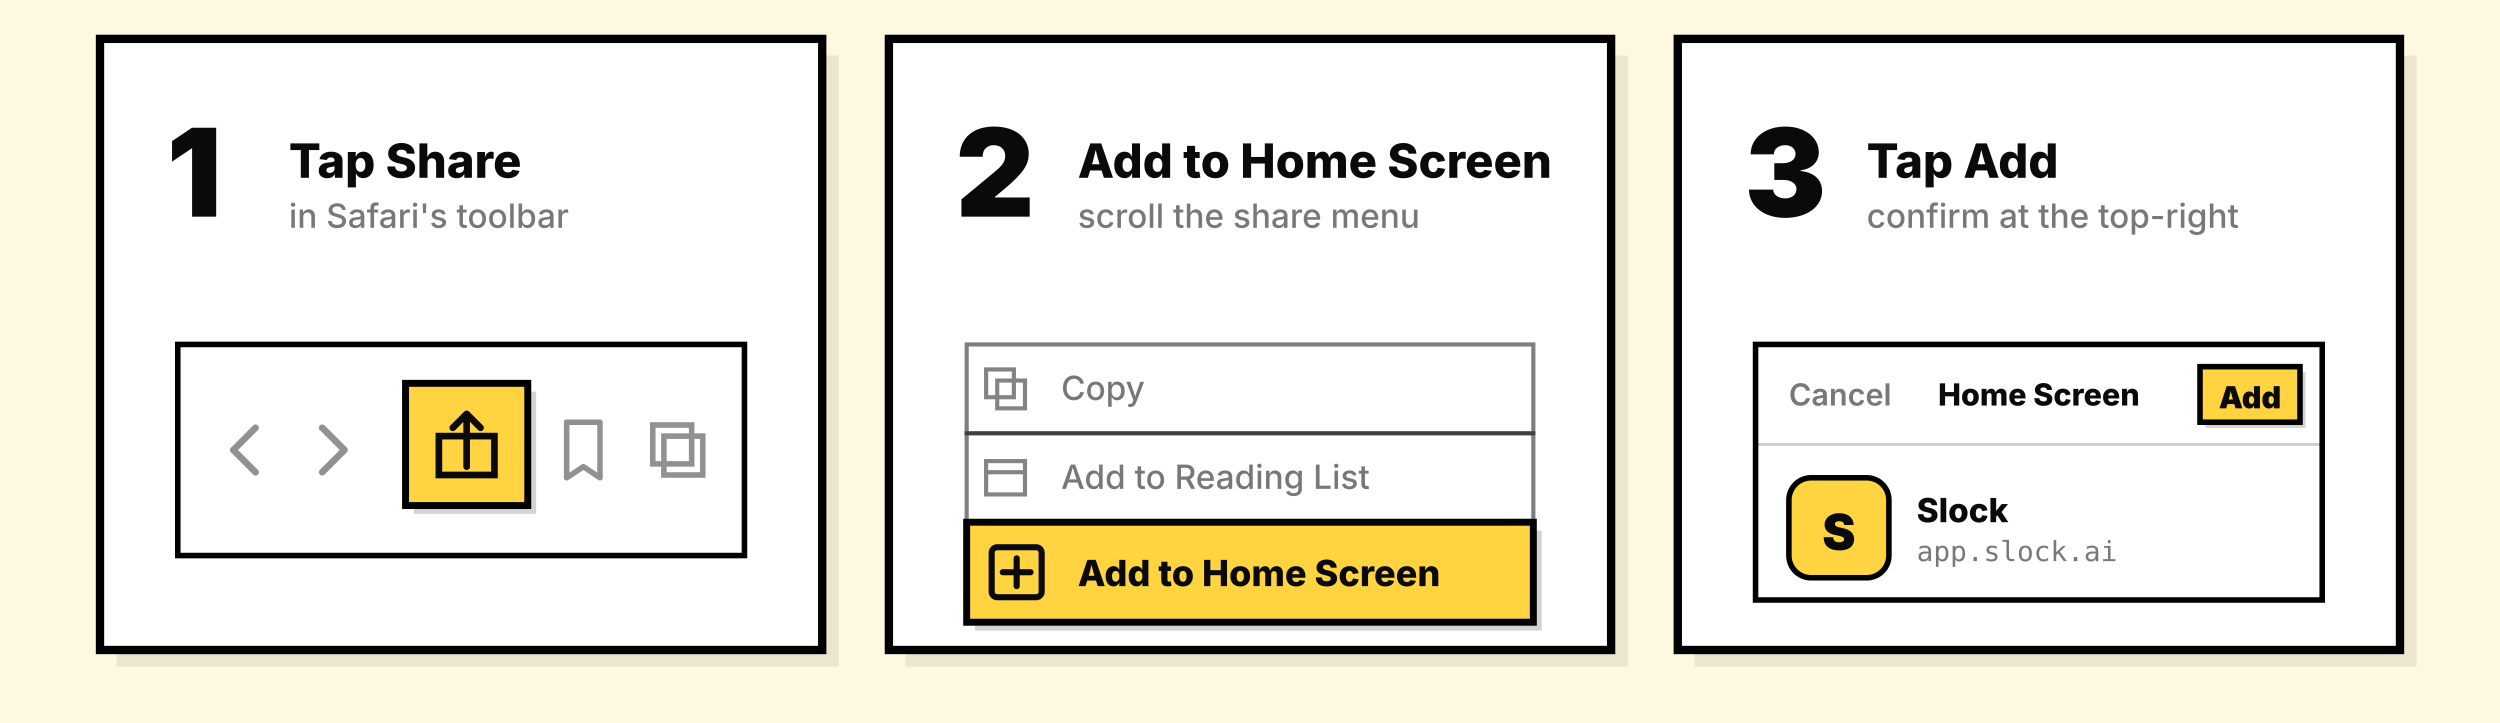
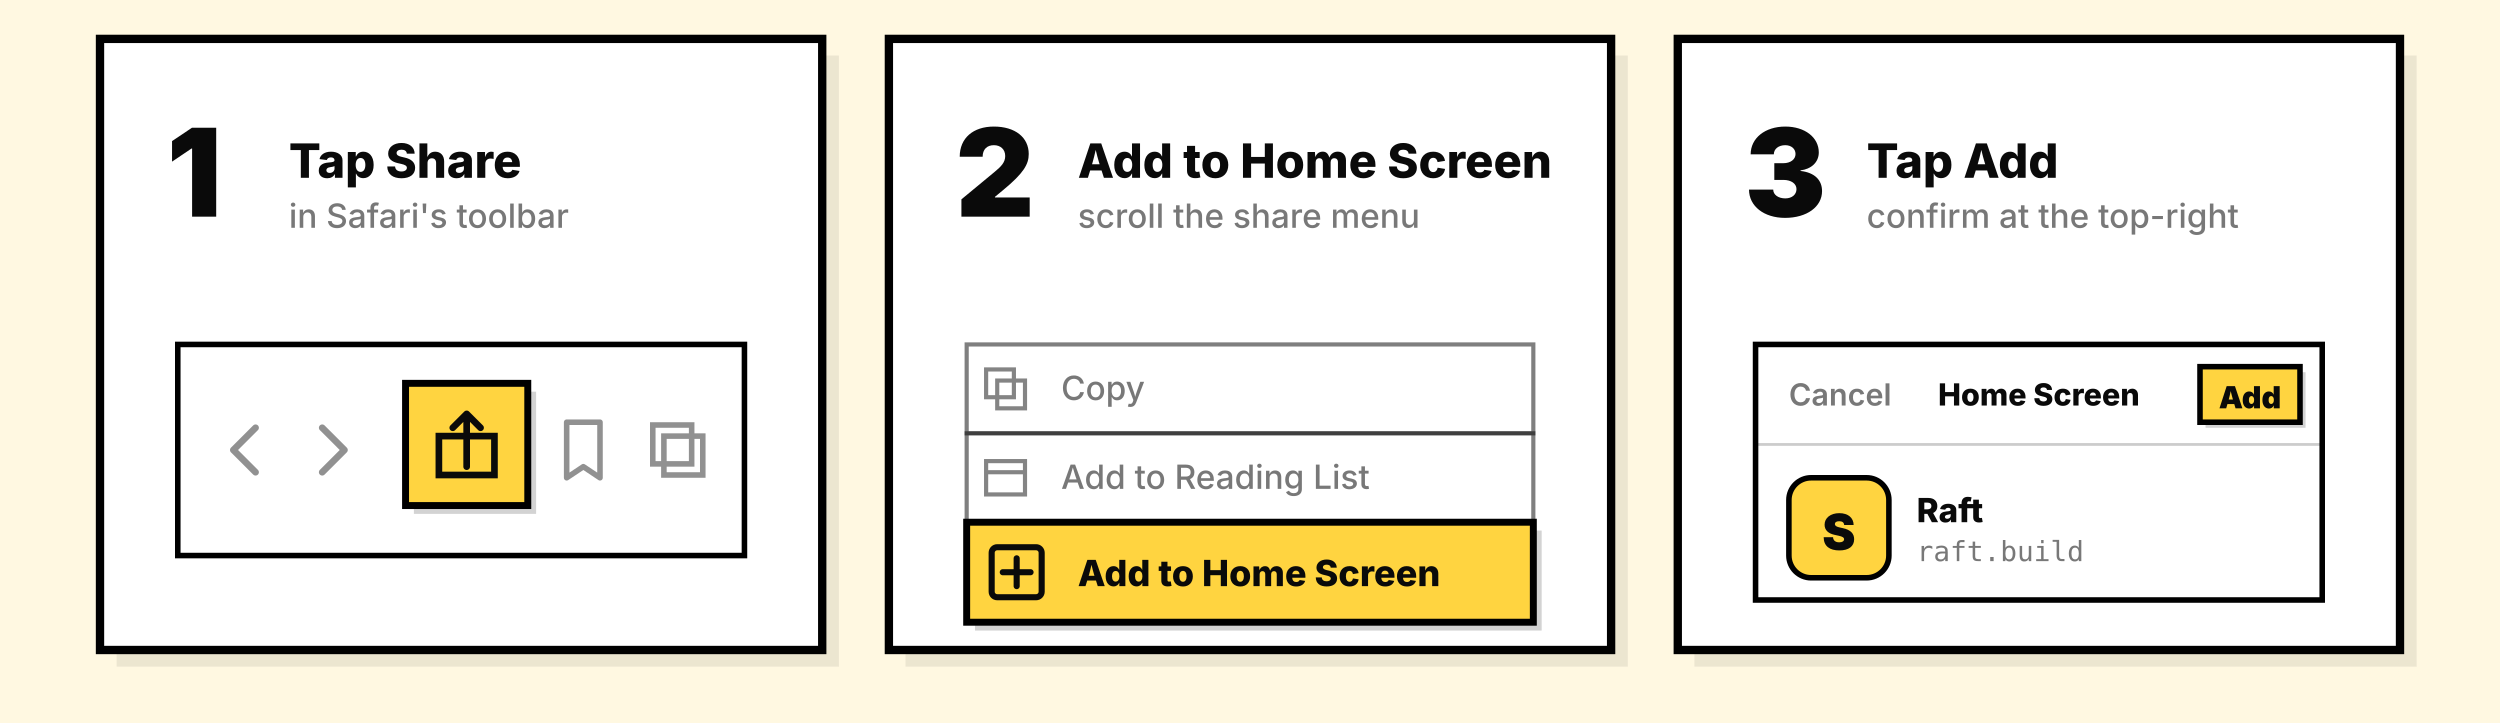
<svg xmlns="http://www.w3.org/2000/svg" viewBox="0 86 900 260" font-family="Inter, -apple-system, BlinkMacSystemFont, 'Segoe UI', system-ui, sans-serif">
  <rect width="900" height="360" fill="#FFF8E1" />
-   <text x="36" y="44" font-size="22" font-weight="800" fill="#0A0A0A">Add Slock to your Home Screen</text>
-   <text x="36" y="68" font-size="14" font-weight="500" fill="#0A0A0A" opacity="0.6">Open Slock as a fullscreen app — faster, more focused.</text>
+   <text x="36" y="44" font-size="22" font-weight="800" fill="#0A0A0A">Add Raft to your Home Screen</text>
+   <text x="36" y="68" font-size="14" font-weight="500" fill="#0A0A0A" opacity="0.6">Open Raft as a fullscreen app — faster, more focused.</text>
  <g transform="translate(36, 100)">
    <rect x="6" y="6" width="260" height="220" fill="#0A0A0A" opacity="0.08" />
    <rect width="260" height="220" fill="#FFFFFF" stroke="#000000" stroke-width="3" />
    <text x="24" y="64" font-size="44" font-weight="900" fill="#0A0A0A">1</text>
    <text x="68" y="50" font-size="17" font-weight="800" fill="#0A0A0A">Tap Share</text>
    <text x="68" y="68" font-size="12" font-weight="500" fill="#0A0A0A" opacity="0.55">in Safari's toolbar</text>
    <g transform="translate(28, 110)">
      <rect width="204" height="76" fill="#FFFFFF" stroke="#000000" stroke-width="2" />
      <g transform="translate(22, 38)" stroke="#0A0A0A" stroke-width="2.4" stroke-linecap="round" stroke-linejoin="round" fill="none" opacity="0.45">
        <path d="M 6 -8 L -2 0 L 6 8" />
      </g>
      <g transform="translate(58, 38)" stroke="#0A0A0A" stroke-width="2.4" stroke-linecap="round" stroke-linejoin="round" fill="none" opacity="0.45">
        <path d="M -6 -8 L 2 0 L -6 8" />
      </g>
      <g transform="translate(82, 14)">
        <rect x="3" y="3" width="44" height="44" fill="#0A0A0A" opacity="0.18" />
        <rect width="44" height="44" fill="#FFD440" stroke="#000000" stroke-width="2.5" />
        <g transform="translate(22, 22)">
          <rect x="-10" y="-3" width="20" height="14" fill="none" stroke="#0A0A0A" stroke-width="2.4" />
          <path d="M 0 -11 L 0 8 M -5 -6 L 0 -11 L 5 -6" fill="none" stroke="#0A0A0A" stroke-width="2.4" stroke-linecap="round" stroke-linejoin="round" />
        </g>
      </g>
      <g transform="translate(146, 38)" stroke="#0A0A0A" stroke-width="2" stroke-linecap="round" stroke-linejoin="round" fill="none" opacity="0.45">
        <path d="M -6 -10 L -6 10 L 0 6 L 6 10 L 6 -10 Z" />
      </g>
      <g transform="translate(180, 38)" stroke="#0A0A0A" stroke-width="2" fill="none" opacity="0.45">
        <rect x="-9" y="-9" width="14" height="14" />
        <rect x="-5" y="-5" width="14" height="14" />
      </g>
    </g>
  </g>
  <g transform="translate(320, 100)">
    <rect x="6" y="6" width="260" height="220" fill="#0A0A0A" opacity="0.08" />
    <rect width="260" height="220" fill="#FFFFFF" stroke="#000000" stroke-width="3" />
    <text x="24" y="64" font-size="44" font-weight="900" fill="#0A0A0A">2</text>
    <text x="68" y="50" font-size="17" font-weight="800" fill="#0A0A0A">Add to Home Screen</text>
    <text x="68" y="68" font-size="12" font-weight="500" fill="#0A0A0A" opacity="0.55">scroll the share menu</text>
    <g transform="translate(28, 110)">
      <g transform="translate(0, 0)">
        <rect width="204" height="32" fill="#FFFFFF" stroke="#000000" stroke-width="1.5" opacity="0.5" />
        <g transform="translate(14, 16)" stroke="#0A0A0A" stroke-width="1.5" fill="none" opacity="0.5">
          <rect x="-7" y="-7" width="10" height="10" />
          <rect x="-3" y="-3" width="10" height="10" />
        </g>
        <text x="34" y="20" font-size="12" font-weight="500" fill="#0A0A0A" opacity="0.55">Copy</text>
      </g>
      <g transform="translate(0, 32)">
        <rect width="204" height="32" fill="#FFFFFF" stroke="#000000" stroke-width="1.5" opacity="0.5" />
        <g transform="translate(14, 16)" stroke="#0A0A0A" stroke-width="1.5" fill="none" opacity="0.5">
          <path d="M -7 -6 L 7 -6 L 7 6 L -7 6 Z M -7 -2 L 7 -2" />
        </g>
        <text x="34" y="20" font-size="12" font-weight="500" fill="#0A0A0A" opacity="0.55">Add to Reading List</text>
      </g>
      <g transform="translate(0, 64)">
        <rect x="3" y="3" width="204" height="36" fill="#0A0A0A" opacity="0.18" />
        <rect width="204" height="36" fill="#FFD440" stroke="#000000" stroke-width="2.5" />
        <g transform="translate(18, 18)" stroke="#0A0A0A" stroke-width="2.2" fill="none">
          <rect x="-9" y="-9" width="18" height="18" rx="2" />
          <line x1="0" y1="-5" x2="0" y2="5" stroke-linecap="round" />
          <line x1="-5" y1="0" x2="5" y2="0" stroke-linecap="round" />
        </g>
        <text x="40" y="23" font-size="13" font-weight="800" fill="#0A0A0A">Add to Home Screen</text>
      </g>
    </g>
  </g>
  <g transform="translate(604, 100)">
    <rect x="6" y="6" width="260" height="220" fill="#0A0A0A" opacity="0.08" />
    <rect width="260" height="220" fill="#FFFFFF" stroke="#000000" stroke-width="3" />
    <text x="24" y="64" font-size="44" font-weight="900" fill="#0A0A0A">3</text>
    <text x="68" y="50" font-size="17" font-weight="800" fill="#0A0A0A">Tap Add</text>
    <text x="68" y="68" font-size="12" font-weight="500" fill="#0A0A0A" opacity="0.55">confirm at the top-right</text>
    <g transform="translate(28, 110)">
      <rect width="204" height="92" fill="#FFFFFF" stroke="#000000" stroke-width="2" />
      <text x="12" y="22" font-size="11" font-weight="600" fill="#0A0A0A" opacity="0.55">Cancel</text>
      <text x="102" y="22" font-size="11" font-weight="800" fill="#0A0A0A" text-anchor="middle">Home Screen</text>
      <g transform="translate(160, 8)">
        <rect x="2" y="2" width="36" height="20" fill="#0A0A0A" opacity="0.18" />
        <rect width="36" height="20" fill="#FFD440" stroke="#000000" stroke-width="2" />
        <text x="18" y="15" font-size="11" font-weight="900" fill="#0A0A0A" text-anchor="middle">Add</text>
      </g>
      <line x1="0" y1="36" x2="204" y2="36" stroke="#000000" stroke-width="1" opacity="0.2" />
      <g transform="translate(12, 48)">
        <rect width="36" height="36" rx="8" fill="#FFD440" stroke="#000000" stroke-width="2" />
        <text x="18" y="26" font-size="18" font-weight="900" fill="#0A0A0A" text-anchor="middle">S</text>
-         <text x="46" y="16" font-size="12" font-weight="800" fill="#0A0A0A">Slock</text>
-         <text x="46" y="30" font-size="10" font-weight="500" fill="#0A0A0A" opacity="0.55" font-family="ui-monospace, Menlo, monospace">app.slock.ai</text>
+         <text x="46" y="16" font-size="12" font-weight="800" fill="#0A0A0A">Raft</text>
+         <text x="46" y="30" font-size="10" font-weight="500" fill="#0A0A0A" opacity="0.55" font-family="ui-monospace, Menlo, monospace">raft.build</text>
      </g>
    </g>
  </g>
</svg>
